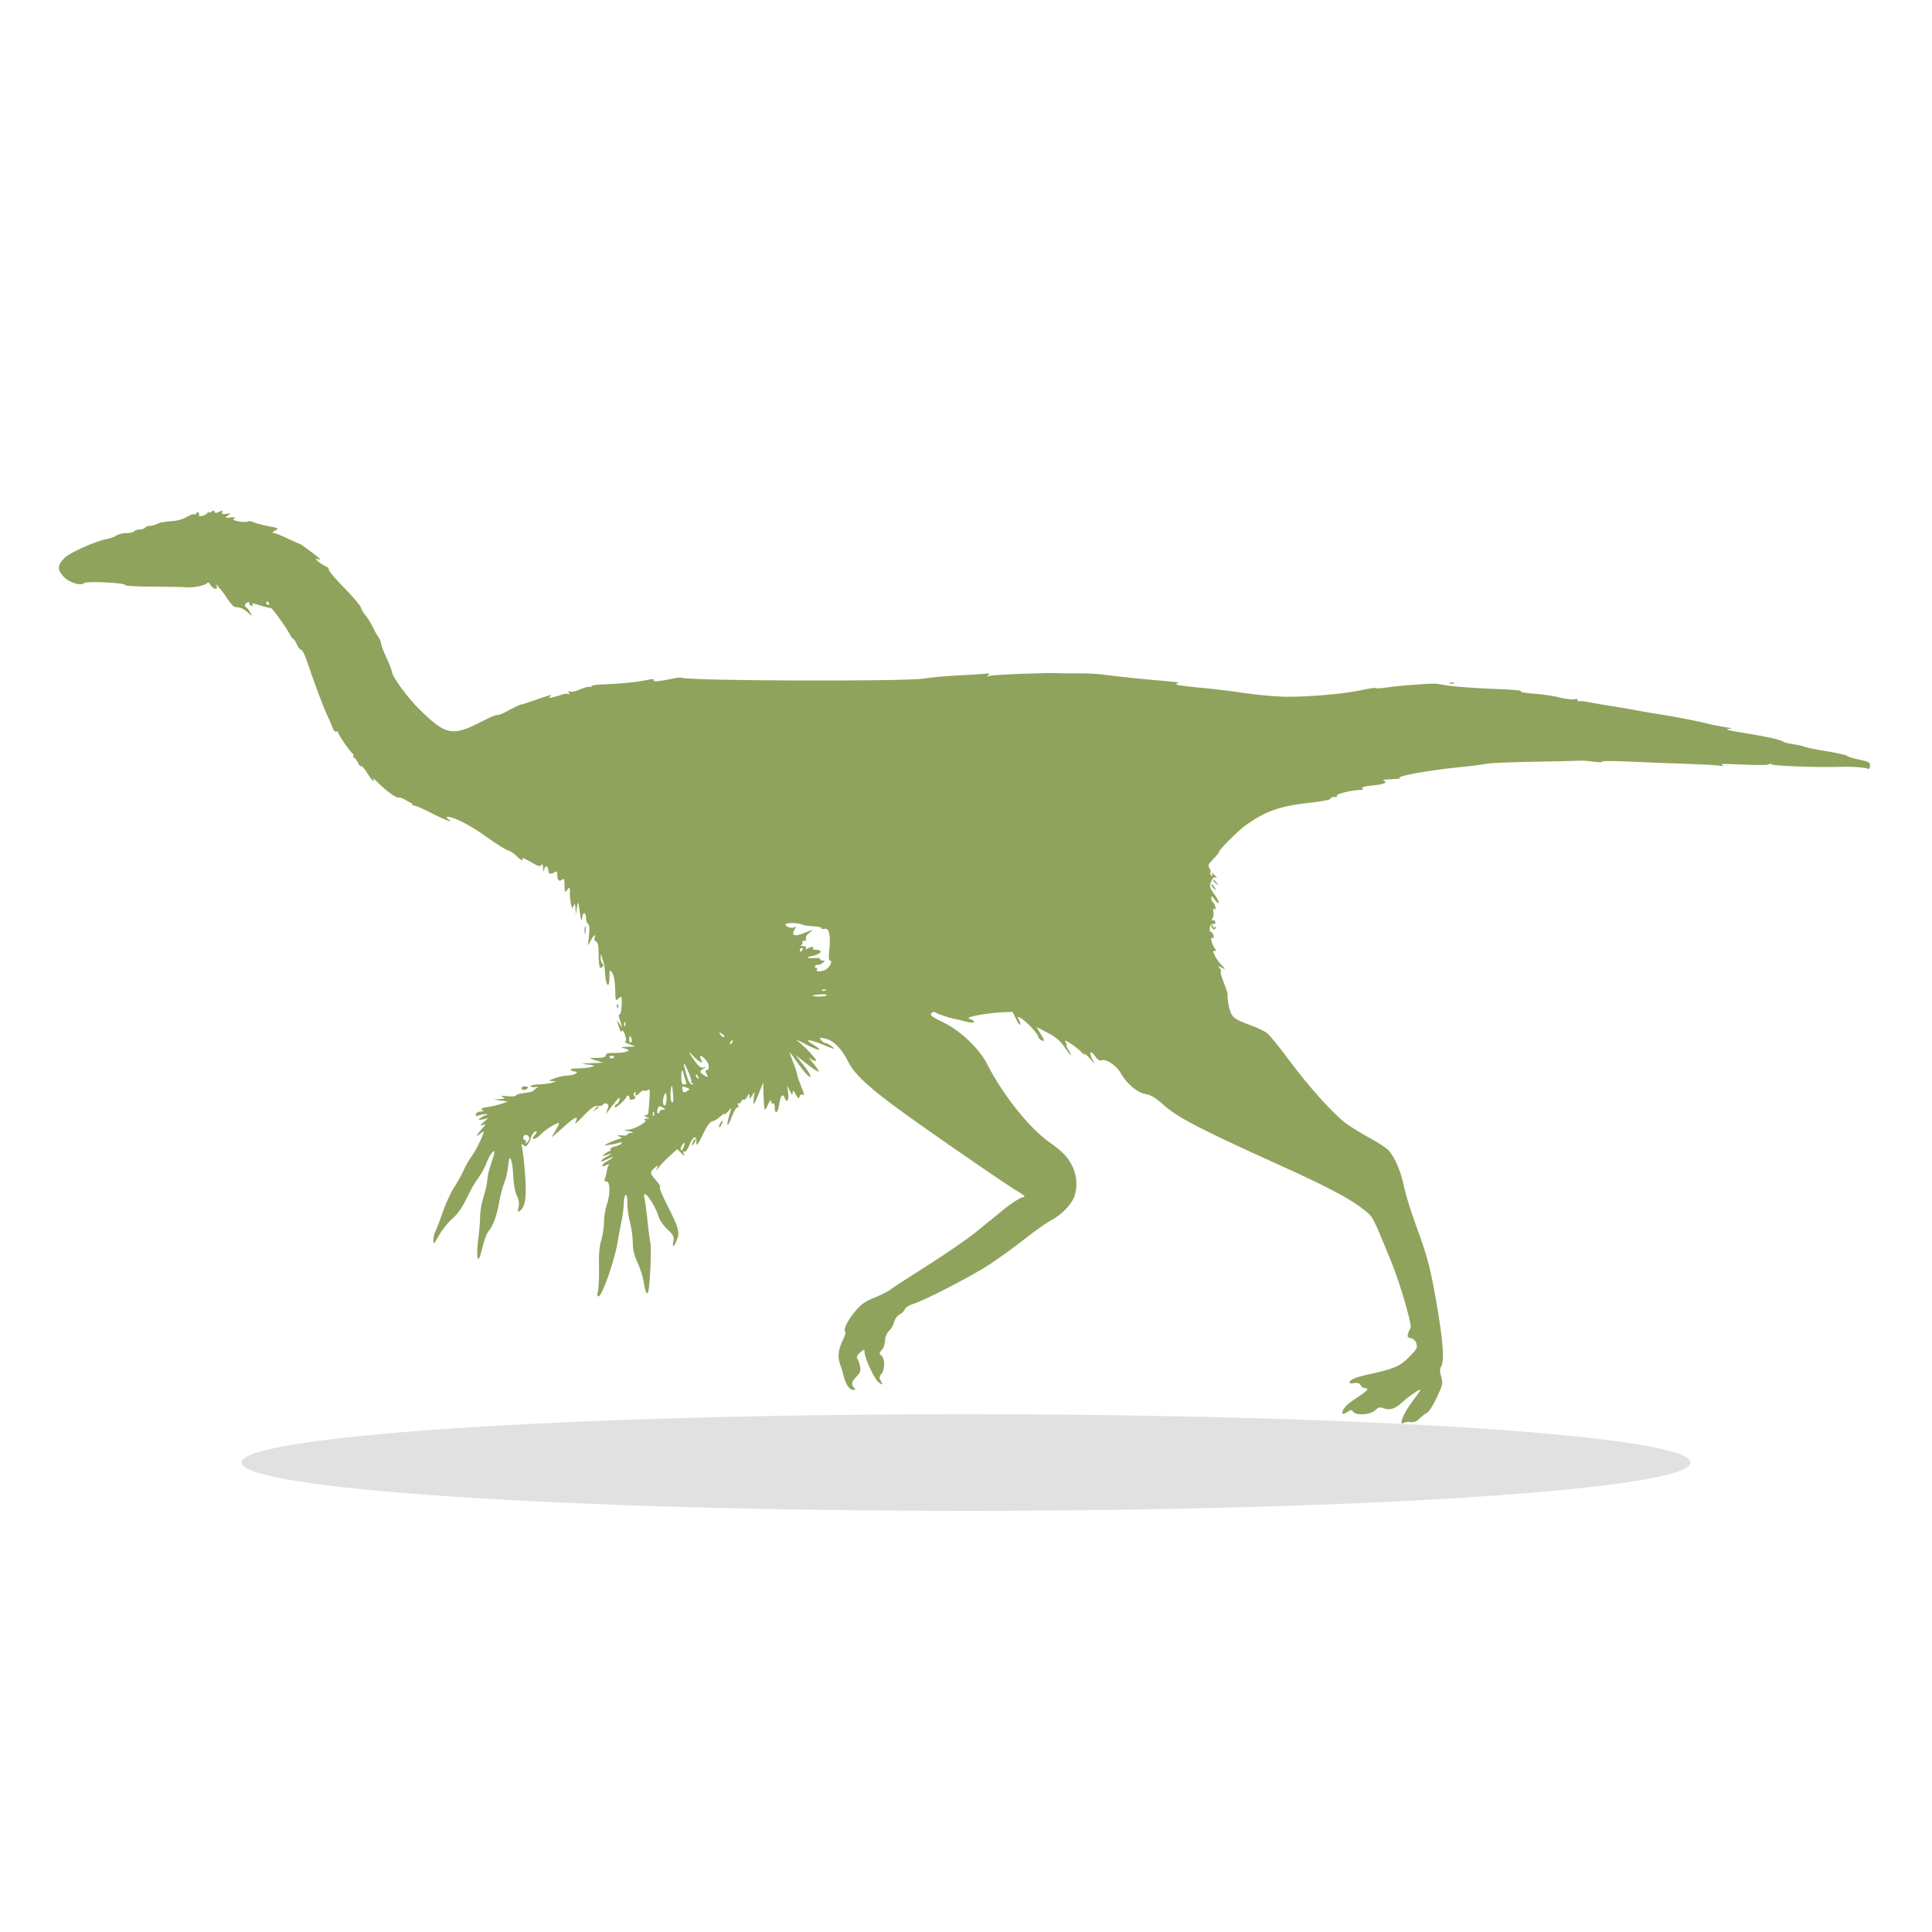
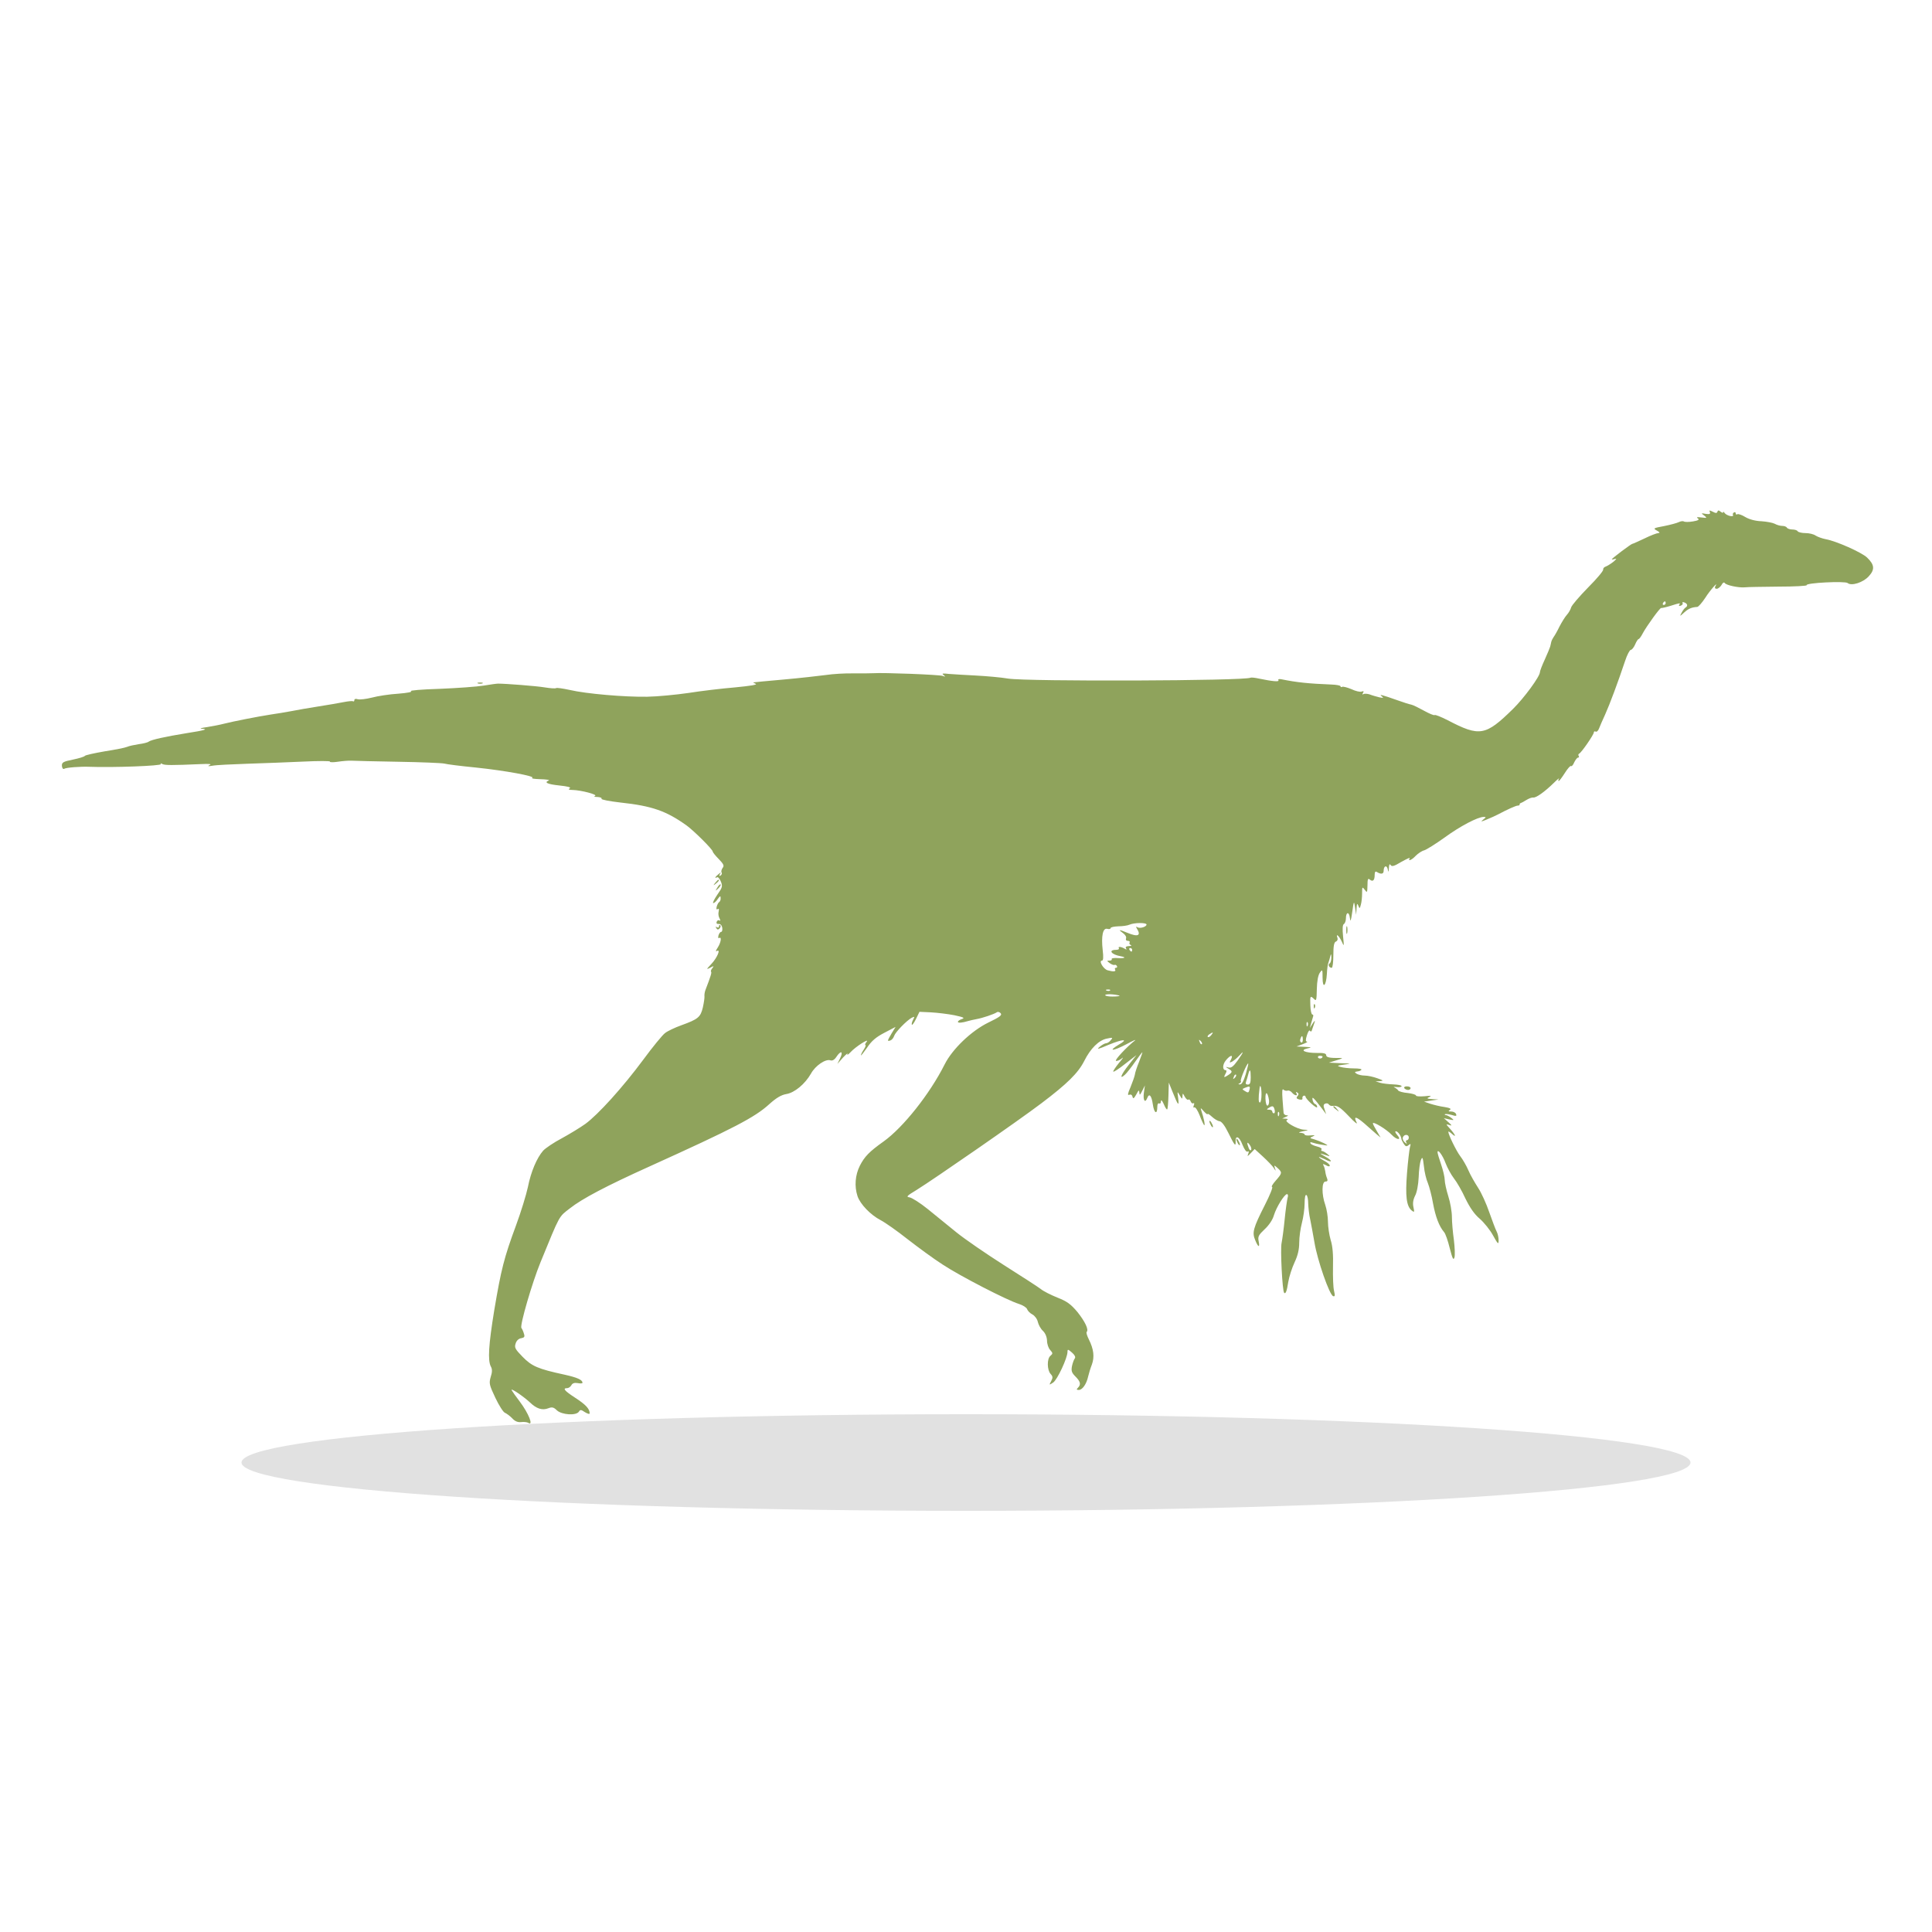
<svg xmlns="http://www.w3.org/2000/svg" viewBox="0 0 200 200">
  <ellipse cx="100" cy="151.4" rx="75" ry="5" fill="#000" opacity=".12" />
  <g fill="#8FA35C">
-     <g transform="translate(200.0,0) scale(-1,1) translate(6.000,52.582) scale(0.185955)">
+     <g transform="translate(6.000,52.582) scale(0.185955)">
      <g transform="translate(0,510) scale(0.1,-0.1)">
        <path d="M9196 5077 c4 -11 -2 -13 -23 -10 -26 5 -27 4 -9 -9 18 -14 17 -15 -15 -11 -24 3 -30 2 -20 -5 10 -7 3 -12 -27 -17 -23 -4 -46 -4 -51 0 -6 3 -18 1 -28 -4 -10 -5 -47 -15 -82 -22 -60 -11 -62 -13 -40 -25 16 -9 19 -13 8 -14 -8 0 -43 -13 -77 -30 -34 -16 -65 -30 -68 -30 -6 0 -114 -81 -114 -86 0 -2 8 -1 18 2 11 4 8 -1 -8 -15 -14 -11 -33 -23 -43 -27 -10 -3 -16 -11 -15 -17 2 -7 -36 -52 -84 -100 -48 -49 -90 -98 -94 -110 -3 -12 -14 -31 -24 -42 -10 -11 -28 -40 -41 -65 -12 -25 -27 -51 -33 -59 -5 -7 -11 -19 -13 -27 -2 -8 -4 -20 -6 -26 -2 -7 -15 -39 -30 -72 -15 -32 -27 -64 -27 -70 0 -24 -88 -144 -150 -205 -153 -150 -185 -156 -363 -63 -37 19 -70 32 -73 29 -4 -3 -30 8 -59 24 -29 16 -61 32 -71 34 -11 2 -46 13 -79 25 -85 30 -104 35 -85 21 12 -9 8 -10 -15 -5 -16 4 -41 11 -53 16 -13 4 -28 5 -34 2 -7 -5 -8 -2 -3 6 6 9 4 12 -7 8 -8 -4 -34 2 -57 13 -24 10 -47 16 -52 13 -5 -3 -9 -1 -9 3 0 5 -24 9 -52 10 -126 5 -193 12 -276 29 -14 3 -21 1 -18 -5 7 -10 -31 -7 -108 9 -22 5 -43 7 -47 5 -28 -18 -1240 -22 -1349 -5 -41 7 -122 14 -180 17 -58 3 -125 7 -150 9 -35 4 -42 3 -30 -6 12 -10 12 -11 -5 -5 -19 7 -331 19 -385 15 -14 -1 -63 -1 -110 -1 -47 1 -116 -3 -155 -9 -38 -5 -143 -17 -233 -25 -89 -8 -166 -15 -170 -16 -4 0 2 -4 12 -8 13 -5 -31 -12 -115 -20 -73 -6 -190 -20 -259 -31 -69 -10 -172 -20 -230 -21 -124 -2 -338 16 -432 38 -37 8 -71 13 -75 10 -4 -3 -33 -1 -63 4 -48 8 -218 21 -260 21 -8 0 -44 -5 -80 -11 -36 -6 -146 -14 -245 -18 -98 -3 -171 -9 -160 -13 11 -4 -19 -10 -70 -14 -49 -3 -115 -13 -148 -22 -32 -8 -67 -12 -78 -9 -11 4 -19 2 -19 -5 0 -6 -3 -9 -8 -6 -4 2 -27 0 -52 -5 -25 -5 -88 -16 -140 -24 -52 -8 -120 -20 -150 -26 -30 -6 -82 -14 -115 -19 -77 -12 -208 -38 -260 -51 -22 -6 -65 -14 -95 -19 -30 -4 -44 -8 -31 -9 42 -2 19 -9 -84 -25 -116 -19 -195 -36 -210 -47 -6 -5 -31 -11 -55 -14 -25 -4 -54 -10 -65 -15 -11 -5 -67 -16 -125 -25 -58 -10 -107 -21 -110 -25 -3 -5 -33 -14 -67 -21 -55 -11 -62 -16 -61 -35 1 -13 7 -20 13 -16 11 7 90 13 140 11 129 -5 404 5 398 15 -4 5 -1 6 7 1 13 -8 53 -8 215 -1 47 2 63 1 50 -5 -14 -7 -10 -8 15 -4 19 4 107 8 195 11 88 3 228 8 312 12 83 4 149 4 147 0 -3 -4 17 -5 43 -1 26 4 62 7 78 6 17 -1 134 -4 260 -6 127 -2 241 -7 255 -10 14 -4 93 -14 175 -22 164 -17 338 -49 315 -58 -8 -3 12 -6 45 -7 33 -1 54 -4 48 -7 -29 -11 -9 -21 58 -28 47 -5 67 -10 58 -16 -10 -6 -5 -9 16 -9 47 -1 142 -26 125 -33 -9 -3 -4 -6 13 -6 16 -1 26 -5 23 -10 -3 -5 45 -14 106 -21 176 -19 255 -47 368 -128 41 -30 145 -133 145 -145 0 -4 15 -23 34 -42 27 -28 31 -37 21 -49 -6 -9 -9 -20 -6 -25 4 -5 1 -13 -5 -17 -8 -5 -9 -3 -4 7 8 12 6 12 -8 0 -18 -14 -24 -26 -8 -17 5 3 14 -7 21 -23 11 -27 9 -34 -20 -75 -17 -25 -27 -46 -22 -46 5 0 17 10 25 23 13 18 16 19 16 5 1 -9 -3 -19 -8 -22 -5 -3 -11 -15 -14 -26 -3 -13 -1 -18 6 -13 6 4 8 -1 5 -14 -3 -11 -1 -28 5 -38 6 -12 6 -16 -1 -11 -5 3 -12 0 -15 -8 -3 -8 1 -13 11 -12 10 1 18 -8 20 -21 2 -13 -1 -23 -6 -23 -5 0 -12 -9 -15 -20 -3 -11 -1 -18 4 -14 15 9 10 -25 -8 -53 -10 -15 -13 -24 -6 -20 25 15 3 -37 -29 -71 -29 -31 -30 -33 -8 -22 22 12 23 11 13 -2 -7 -8 -10 -17 -7 -20 4 -5 -1 -22 -32 -103 -4 -11 -6 -26 -5 -34 1 -7 -3 -35 -9 -62 -13 -54 -26 -65 -120 -99 -36 -13 -76 -32 -90 -43 -14 -10 -69 -77 -122 -149 -114 -154 -251 -305 -322 -357 -28 -20 -87 -56 -131 -80 -44 -23 -91 -55 -104 -69 -35 -40 -68 -117 -85 -203 -9 -42 -38 -137 -66 -213 -67 -181 -83 -246 -121 -471 -32 -196 -37 -281 -19 -315 8 -14 8 -31 -1 -58 -10 -35 -8 -44 26 -116 20 -42 44 -80 53 -83 9 -4 27 -17 40 -30 15 -17 31 -24 50 -22 15 2 33 0 40 -4 31 -20 2 53 -47 118 -21 27 -41 56 -45 63 -10 17 62 -31 101 -67 37 -36 69 -46 103 -33 20 8 30 6 48 -12 28 -25 107 -30 122 -7 7 12 12 12 34 -3 15 -9 26 -12 26 -6 0 25 -23 49 -80 86 -60 39 -73 54 -45 54 7 0 18 7 23 16 6 12 18 15 36 12 14 -3 26 -2 26 2 0 16 -28 29 -100 45 -148 32 -182 47 -233 99 -42 43 -47 52 -39 75 5 16 17 27 31 29 17 3 21 8 15 25 -3 12 -10 27 -14 32 -10 13 60 253 106 365 111 271 101 252 164 301 67 53 201 124 445 234 466 211 584 272 665 346 39 35 66 51 94 56 46 7 105 56 138 114 24 44 81 83 108 74 11 -4 23 3 34 20 24 36 39 31 21 -7 l-16 -33 31 35 c18 19 29 28 25 20 -4 -8 4 -4 17 10 28 31 110 83 89 57 -7 -9 -10 -17 -6 -17 4 0 0 -11 -9 -25 -9 -13 -16 -28 -16 -32 0 -4 15 15 34 42 25 38 50 59 96 83 l63 33 -22 -36 c-25 -43 -26 -46 -6 -39 8 3 17 15 20 25 7 21 69 85 98 101 17 8 17 7 7 -12 -6 -12 -9 -24 -6 -27 2 -3 13 12 23 33 l19 39 64 -3 c36 -2 94 -9 130 -16 51 -11 60 -15 43 -21 -13 -4 -23 -11 -23 -16 0 -7 22 -6 58 5 9 3 29 7 44 10 35 6 99 28 114 38 6 5 16 2 22 -5 9 -11 -5 -21 -69 -52 -94 -46 -200 -147 -243 -233 -83 -165 -231 -351 -340 -429 -79 -56 -106 -84 -132 -135 -26 -52 -31 -114 -13 -169 15 -45 73 -105 129 -134 25 -13 92 -60 150 -106 58 -45 145 -109 195 -141 97 -64 359 -199 424 -219 22 -7 43 -20 46 -29 3 -9 16 -23 30 -30 13 -7 27 -26 30 -42 4 -16 16 -38 28 -49 13 -12 22 -33 23 -54 0 -19 8 -43 18 -53 15 -17 15 -20 1 -32 -20 -16 -19 -79 1 -101 13 -14 13 -21 3 -40 -12 -23 -12 -23 11 -8 23 15 80 137 80 171 0 16 3 15 25 -4 15 -13 21 -25 16 -32 -5 -6 -12 -25 -16 -43 -5 -27 -2 -37 19 -58 29 -29 32 -45 14 -63 -9 -9 -8 -12 5 -12 20 0 43 33 52 75 4 17 13 47 21 67 15 42 10 85 -17 139 -10 20 -16 39 -12 42 12 13 -9 57 -51 110 -37 44 -58 60 -112 81 -37 15 -79 36 -93 48 -14 11 -107 71 -205 133 -99 63 -217 144 -264 182 -46 37 -118 96 -160 130 -42 34 -88 63 -101 65 -21 3 -16 8 40 42 92 57 565 384 694 482 143 108 204 168 238 235 35 70 82 117 127 125 32 7 34 6 21 -9 -7 -9 -19 -17 -26 -17 -7 0 -23 -9 -36 -20 -19 -16 -9 -14 49 11 83 34 115 34 57 1 -64 -39 -30 -36 42 2 37 20 59 30 48 21 -44 -34 -115 -110 -105 -113 6 -2 21 4 33 14 12 11 5 -1 -16 -25 -20 -25 -35 -47 -32 -49 3 -3 33 17 67 44 l62 48 -42 -53 c-44 -55 -56 -87 -22 -56 10 9 36 42 56 71 21 30 39 54 41 54 1 0 -7 -24 -18 -52 -12 -29 -23 -62 -24 -73 -2 -11 -13 -42 -24 -69 -16 -37 -18 -47 -7 -43 9 4 16 -1 18 -11 3 -13 8 -10 21 13 13 25 16 27 17 10 1 -16 4 -14 16 10 l15 30 -6 -42 c-5 -41 7 -59 19 -28 11 29 24 14 31 -35 7 -50 25 -60 25 -14 0 14 4 22 10 19 6 -3 10 2 10 12 1 11 7 4 16 -16 8 -19 16 -32 19 -29 3 2 6 37 7 77 l2 72 23 -57 c29 -72 35 -78 29 -28 -5 38 -5 38 9 14 13 -22 14 -23 15 -5 1 19 2 18 13 -3 7 -12 16 -20 20 -16 3 4 9 -1 13 -10 3 -9 10 -13 15 -10 5 3 6 -3 2 -12 -4 -10 -2 -15 3 -11 6 3 19 -17 30 -45 10 -27 22 -52 25 -54 7 -4 -3 43 -16 81 -6 17 -4 17 14 -4 12 -13 21 -20 21 -15 0 4 11 -3 24 -15 13 -12 32 -24 42 -25 12 -1 30 -25 49 -64 35 -71 42 -80 41 -50 -2 39 21 29 38 -17 11 -27 22 -42 29 -38 7 4 8 0 3 -13 -6 -16 -4 -15 14 4 l22 23 46 -42 c26 -24 53 -52 60 -63 12 -19 13 -19 7 -2 -6 19 -5 19 15 1 26 -24 26 -28 -11 -70 -17 -19 -26 -35 -20 -35 6 0 -12 -45 -40 -100 -66 -130 -72 -154 -54 -196 17 -42 27 -44 19 -5 -5 24 0 34 33 65 24 22 45 53 52 78 14 46 59 118 73 118 6 0 7 -10 3 -22 -3 -13 -11 -66 -16 -118 -5 -52 -13 -111 -17 -131 -8 -32 4 -268 14 -278 8 -9 15 8 23 60 5 30 21 79 35 109 18 38 26 72 26 110 0 30 7 80 15 110 8 30 15 79 15 108 0 33 4 51 10 47 6 -3 10 -25 10 -48 1 -23 5 -62 11 -87 5 -25 16 -83 24 -130 16 -97 83 -291 104 -298 10 -3 11 3 5 29 -5 19 -7 79 -6 134 2 68 -2 116 -13 150 -8 28 -15 73 -15 101 0 28 -7 71 -15 94 -21 59 -20 130 1 130 11 0 14 5 9 18 -4 9 -9 27 -10 39 -2 12 -6 27 -10 33 -6 9 -2 9 14 1 13 -8 21 -8 21 -2 0 6 -13 17 -30 26 -16 9 -30 18 -30 21 0 2 14 -3 31 -11 45 -24 48 -10 2 15 -35 20 -33 20 15 4 14 -5 14 -3 -2 10 -11 9 -24 16 -29 16 -4 0 -6 4 -3 9 4 5 -7 12 -24 16 -16 4 -33 11 -37 17 -4 7 0 9 10 5 8 -3 33 -9 54 -12 37 -6 37 -6 12 8 -14 7 -39 17 -55 22 -27 7 -27 8 -9 16 16 7 13 8 -12 6 -18 -2 -33 0 -33 5 0 4 -10 9 -22 9 -15 1 -11 4 12 9 35 7 35 7 5 9 -36 2 -113 46 -93 54 8 3 5 6 -7 7 l-20 1 20 9 c15 6 16 9 4 9 -9 1 -16 7 -16 14 -1 6 -3 41 -6 75 -3 43 -2 61 5 54 6 -6 16 -8 23 -6 6 3 18 -2 25 -11 14 -17 35 -21 24 -3 -4 7 -3 8 5 4 9 -6 9 -11 1 -21 -8 -9 -5 -14 10 -18 13 -3 19 -1 18 6 -2 7 2 13 7 15 6 1 10 -1 10 -5 1 -14 65 -72 65 -58 0 7 -5 15 -12 17 -6 2 -12 13 -14 24 -3 20 4 14 56 -54 l20 -27 -9 27 c-8 20 -6 28 4 32 8 3 17 1 20 -5 4 -5 12 -9 18 -8 29 4 42 -4 94 -58 30 -32 49 -47 43 -35 -19 38 -5 36 42 -4 23 -21 54 -47 67 -59 l24 -20 -21 36 c-12 20 -22 39 -22 43 0 13 76 -33 104 -63 31 -32 59 -32 30 0 -9 10 -12 19 -6 19 11 0 29 -25 31 -43 0 -4 6 -16 13 -27 10 -15 15 -17 27 -7 12 10 13 8 7 -13 -3 -14 -11 -79 -16 -144 -10 -127 -3 -183 26 -207 15 -12 16 -10 10 18 -5 21 -2 42 9 64 10 18 18 61 20 103 1 39 7 82 12 95 9 22 11 17 17 -33 3 -32 13 -74 22 -94 8 -20 22 -72 29 -114 14 -75 34 -127 61 -159 8 -8 22 -49 32 -90 15 -58 20 -69 26 -52 4 12 2 57 -3 98 -6 42 -11 100 -11 128 0 29 -9 81 -20 115 -11 35 -20 76 -20 91 0 15 -9 54 -20 86 -11 32 -20 62 -20 68 0 22 29 -17 45 -61 10 -26 30 -63 46 -84 16 -20 45 -70 64 -112 25 -51 50 -88 80 -113 24 -21 58 -63 74 -93 27 -49 31 -52 31 -27 0 16 -5 38 -11 49 -6 11 -24 59 -41 107 -16 47 -44 109 -62 136 -18 28 -43 71 -54 97 -11 26 -32 62 -46 80 -22 29 -66 120 -66 135 0 4 10 -2 22 -13 26 -23 16 -1 -16 34 -20 22 -20 23 -1 17 17 -6 16 -3 -5 16 l-25 22 30 -7 c28 -6 29 -5 11 9 -11 8 -24 15 -30 15 -5 0 -7 2 -5 5 3 2 19 1 37 -4 25 -8 30 -7 25 5 -3 8 -15 14 -27 14 -16 0 -18 2 -7 9 9 6 0 11 -30 16 -24 3 -60 12 -79 18 l-35 12 40 6 40 6 -35 2 c-30 2 -32 4 -15 12 14 7 7 8 -27 4 -27 -2 -48 -1 -48 4 0 5 -21 11 -46 14 -26 2 -49 9 -53 14 -3 6 -13 13 -21 17 -8 3 -3 4 13 2 15 -2 27 1 27 5 0 5 -21 9 -47 10 -27 1 -59 5 -73 9 l-25 8 25 1 c21 2 19 4 -15 16 -22 8 -53 15 -70 15 -16 0 -37 5 -45 10 -14 9 -13 11 9 14 5 0 13 4 17 8 4 5 -15 8 -42 8 -27 0 -60 4 -74 8 -22 6 -19 8 20 13 43 6 42 6 -20 8 l-65 3 45 14 c28 8 36 13 20 12 -60 -1 -80 3 -80 16 0 9 -14 13 -52 12 -65 0 -98 15 -53 25 27 6 25 7 -15 9 l-45 2 35 13 c19 7 30 14 23 14 -8 1 -8 10 0 36 6 20 14 31 17 24 5 -7 9 -4 12 8 3 10 9 27 13 38 4 14 2 13 -10 -5 l-16 -25 7 25 c4 14 9 31 11 38 3 6 1 12 -4 12 -5 0 -10 22 -11 50 -2 54 -1 57 21 36 12 -13 14 -5 15 55 1 45 7 78 17 92 14 20 15 19 15 -28 0 -65 20 -47 24 21 1 27 5 56 9 64 3 8 8 24 10 35 4 15 5 13 6 -7 0 -15 -4 -30 -9 -33 -12 -7 -4 -25 11 -25 5 0 9 32 9 70 0 52 4 72 14 76 8 3 12 12 9 20 -11 29 8 13 23 -18 14 -32 14 -31 8 28 -4 41 -3 64 5 68 6 4 11 18 11 31 0 37 18 39 22 3 3 -26 6 -18 13 32 9 64 10 65 16 25 l6 -40 2 35 c2 28 4 31 10 16 7 -18 8 -18 14 5 4 13 7 42 7 63 0 37 1 39 15 20 13 -18 14 -16 15 25 0 35 3 41 13 32 17 -14 27 -4 27 26 0 17 4 22 13 16 23 -14 37 -11 37 7 0 28 18 34 23 8 3 -18 5 -17 6 7 1 20 4 26 10 17 6 -10 19 -7 60 18 29 16 50 26 46 20 -12 -20 12 -10 34 14 13 13 34 27 47 30 13 4 64 36 113 71 86 63 185 115 218 115 14 0 14 -2 -3 -15 -16 -13 -12 -13 21 1 22 9 49 21 60 27 55 29 101 50 112 50 7 0 11 3 10 6 -1 3 2 7 6 8 4 1 19 9 33 18 13 8 30 14 37 13 15 -3 64 32 115 82 19 19 32 29 28 23 -4 -7 -5 -13 -1 -13 3 0 18 20 34 45 15 24 31 42 34 38 4 -3 12 6 18 21 7 14 16 26 21 26 5 0 7 4 4 9 -4 5 -2 11 2 13 12 4 82 106 82 118 0 6 5 8 10 5 6 -3 14 4 19 17 5 13 20 48 34 78 25 55 72 181 111 298 11 34 26 62 32 62 6 0 17 14 24 30 7 17 16 30 19 30 4 0 15 15 24 33 21 39 96 143 102 140 3 -1 26 4 52 12 57 18 56 17 48 5 -3 -6 1 -7 9 -4 9 3 13 10 10 15 -3 5 2 6 10 3 18 -7 21 -20 6 -29 -5 -3 -15 -16 -21 -28 -12 -22 -11 -22 14 1 23 21 41 29 73 31 7 1 26 23 44 50 27 43 78 100 56 64 -4 -8 -1 -13 8 -13 8 0 20 10 27 21 6 13 14 17 18 11 7 -12 76 -27 111 -24 14 2 98 3 187 4 90 0 160 4 158 8 -8 13 213 24 228 12 21 -18 87 3 118 38 34 37 32 64 -10 104 -29 28 -172 92 -230 102 -20 4 -45 13 -56 20 -11 8 -36 14 -57 14 -20 0 -40 5 -43 10 -3 6 -17 10 -30 10 -13 0 -27 5 -30 10 -3 6 -15 10 -26 10 -11 0 -30 5 -42 12 -12 6 -45 12 -74 14 -32 1 -67 10 -89 23 -19 12 -40 19 -45 16 -5 -4 -9 -1 -9 5 0 6 -5 8 -10 5 -6 -4 -8 -10 -5 -15 3 -5 -4 -7 -16 -5 -13 3 -26 10 -31 17 -4 7 -8 9 -8 4 0 -5 -6 -3 -14 3 -11 9 -15 9 -18 0 -3 -9 -9 -9 -26 0 -18 9 -21 9 -16 -2z m-246 -507 c0 -5 -5 -10 -11 -10 -5 0 -7 5 -4 10 3 6 8 10 11 10 2 0 4 -4 4 -10z m-2890 -1789 c0 -13 -37 -24 -51 -15 -8 5 -9 3 -3 -7 25 -40 7 -49 -53 -24 -46 19 -53 19 -25 -1 13 -9 21 -22 18 -30 -3 -8 1 -14 10 -14 8 0 13 -4 10 -9 -4 -5 0 -12 6 -14 7 -3 3 -6 -10 -6 -15 -1 -21 -5 -16 -13 5 -7 3 -8 -7 -2 -20 12 -40 14 -33 3 3 -5 -4 -9 -15 -9 -47 0 -27 -27 27 -36 32 -6 20 -12 -17 -10 -22 2 -38 -1 -35 -6 3 -4 -3 -8 -12 -8 -16 0 -16 -1 1 -14 11 -8 23 -12 27 -10 4 2 9 0 13 -6 3 -5 1 -10 -5 -10 -6 0 -8 -4 -5 -10 7 -11 -9 -13 -41 -4 -24 6 -52 54 -32 54 7 0 9 18 4 58 -9 79 1 125 25 119 11 -3 19 -1 19 4 0 5 19 9 43 10 23 0 51 4 62 9 27 12 95 12 95 1z m-80 -141 c0 -5 -2 -10 -4 -10 -3 0 -8 5 -11 10 -3 6 -1 10 4 10 6 0 11 -4 11 -10z m-123 -226 c-3 -3 -12 -4 -19 -1 -8 3 -5 6 6 6 11 1 17 -2 13 -5z m53 -30 c0 -2 -18 -4 -40 -4 -22 0 -40 3 -40 8 0 4 18 6 40 4 22 -2 40 -6 40 -8z m1047 -166 c-3 -8 -6 -5 -6 6 -1 11 2 17 5 13 3 -3 4 -12 1 -19z m-537 -53 c-7 -9 -15 -13 -19 -10 -3 3 1 10 9 15 21 14 24 12 10 -5z m510 -26 c0 -11 -4 -18 -10 -14 -5 3 -7 12 -3 20 7 21 13 19 13 -6z m-562 -24 c-3 -3 -9 2 -12 12 -6 14 -5 15 5 6 7 -7 10 -15 7 -18z m200 -90 c-25 -35 -37 -44 -52 -40 -18 5 -18 4 2 -8 24 -14 21 -20 -16 -42 -11 -6 -12 -3 -3 14 7 11 8 21 2 21 -19 0 -19 30 0 54 25 31 44 35 29 5 -10 -18 -9 -19 7 -11 10 6 27 20 37 31 30 34 28 24 -6 -24z m472 21 c0 -11 -19 -15 -25 -6 -3 5 1 10 9 10 9 0 16 -2 16 -4z m-428 -99 c-11 -37 -22 -57 -32 -56 -10 0 -11 2 -2 6 6 2 10 9 7 13 -5 8 36 103 41 97 2 -1 -5 -28 -14 -60z m28 -17 c0 -30 -4 -40 -16 -40 -11 0 -14 5 -10 16 3 9 9 27 12 40 9 35 14 29 14 -16z m-89 -3 c-10 -9 -11 -8 -5 6 3 10 9 15 12 12 3 -3 0 -11 -7 -18z m82 -66 c-4 -17 -8 -18 -24 -8 -18 11 -18 12 -1 19 27 11 30 9 25 -11z m67 -26 c0 -25 -4 -45 -9 -45 -8 0 -9 23 -2 78 3 30 11 8 11 -33z m42 -34 c1 -13 -2 -26 -8 -28 -6 -2 -11 13 -12 39 -1 45 13 37 20 -11z m31 -51 c3 -11 1 -20 -4 -20 -5 0 -9 5 -9 10 0 6 -8 10 -17 10 -15 0 -16 2 -3 10 22 14 27 12 33 -10z m24 -32 c-3 -8 -6 -5 -6 6 -1 11 2 17 5 13 3 -3 4 -12 1 -19z m723 -123 c0 -8 -5 -15 -11 -15 -5 0 -7 -6 -3 -12 6 -10 3 -9 -8 0 -9 8 -14 20 -11 28 7 19 33 18 33 -1z m-878 -69 c-3 -5 -9 -1 -13 10 -12 31 -10 39 5 19 8 -11 12 -24 8 -29z" />
        <path d="M2338 4123 c6 -2 18 -2 25 0 6 3 1 5 -13 5 -14 0 -19 -2 -12 -5z" />
        <path d="M3659 3013 c-13 -16 -12 -17 4 -4 16 13 21 21 13 21 -2 0 -10 -8 -17 -17z" />
        <path d="M3671 2987 c-13 -21 -12 -21 5 -5 10 10 16 20 13 22 -3 3 -11 -5 -18 -17z" />
        <path d="M3680 2771 c0 -7 -5 -9 -12 -5 -7 5 -8 3 -3 -5 5 -9 10 -10 18 -2 6 6 8 14 4 18 -4 3 -7 1 -7 -6z" />
        <path d="M7172 2750 c0 -19 2 -27 5 -17 2 9 2 25 0 35 -3 9 -5 1 -5 -18z" />
        <path d="M6991 2324 c0 -11 3 -14 6 -6 3 7 2 16 -1 19 -3 4 -6 -2 -5 -13z" />
        <path d="M7495 1870 c3 -5 13 -10 21 -10 8 0 14 5 14 10 0 6 -9 10 -21 10 -11 0 -17 -4 -14 -10z" />
        <path d="M7100 1766 c0 -2 8 -10 18 -17 15 -13 16 -12 3 4 -13 16 -21 21 -21 13z" />
        <path d="M6410 1685 c0 -5 5 -17 10 -25 5 -8 10 -10 10 -5 0 6 -5 17 -10 25 -5 8 -10 11 -10 5z" />
        <path d="M6560 1585 c0 -5 5 -17 10 -25 5 -8 10 -10 10 -5 0 6 -5 17 -10 25 -5 8 -10 11 -10 5z" />
      </g>
    </g>
  </g>
</svg>
